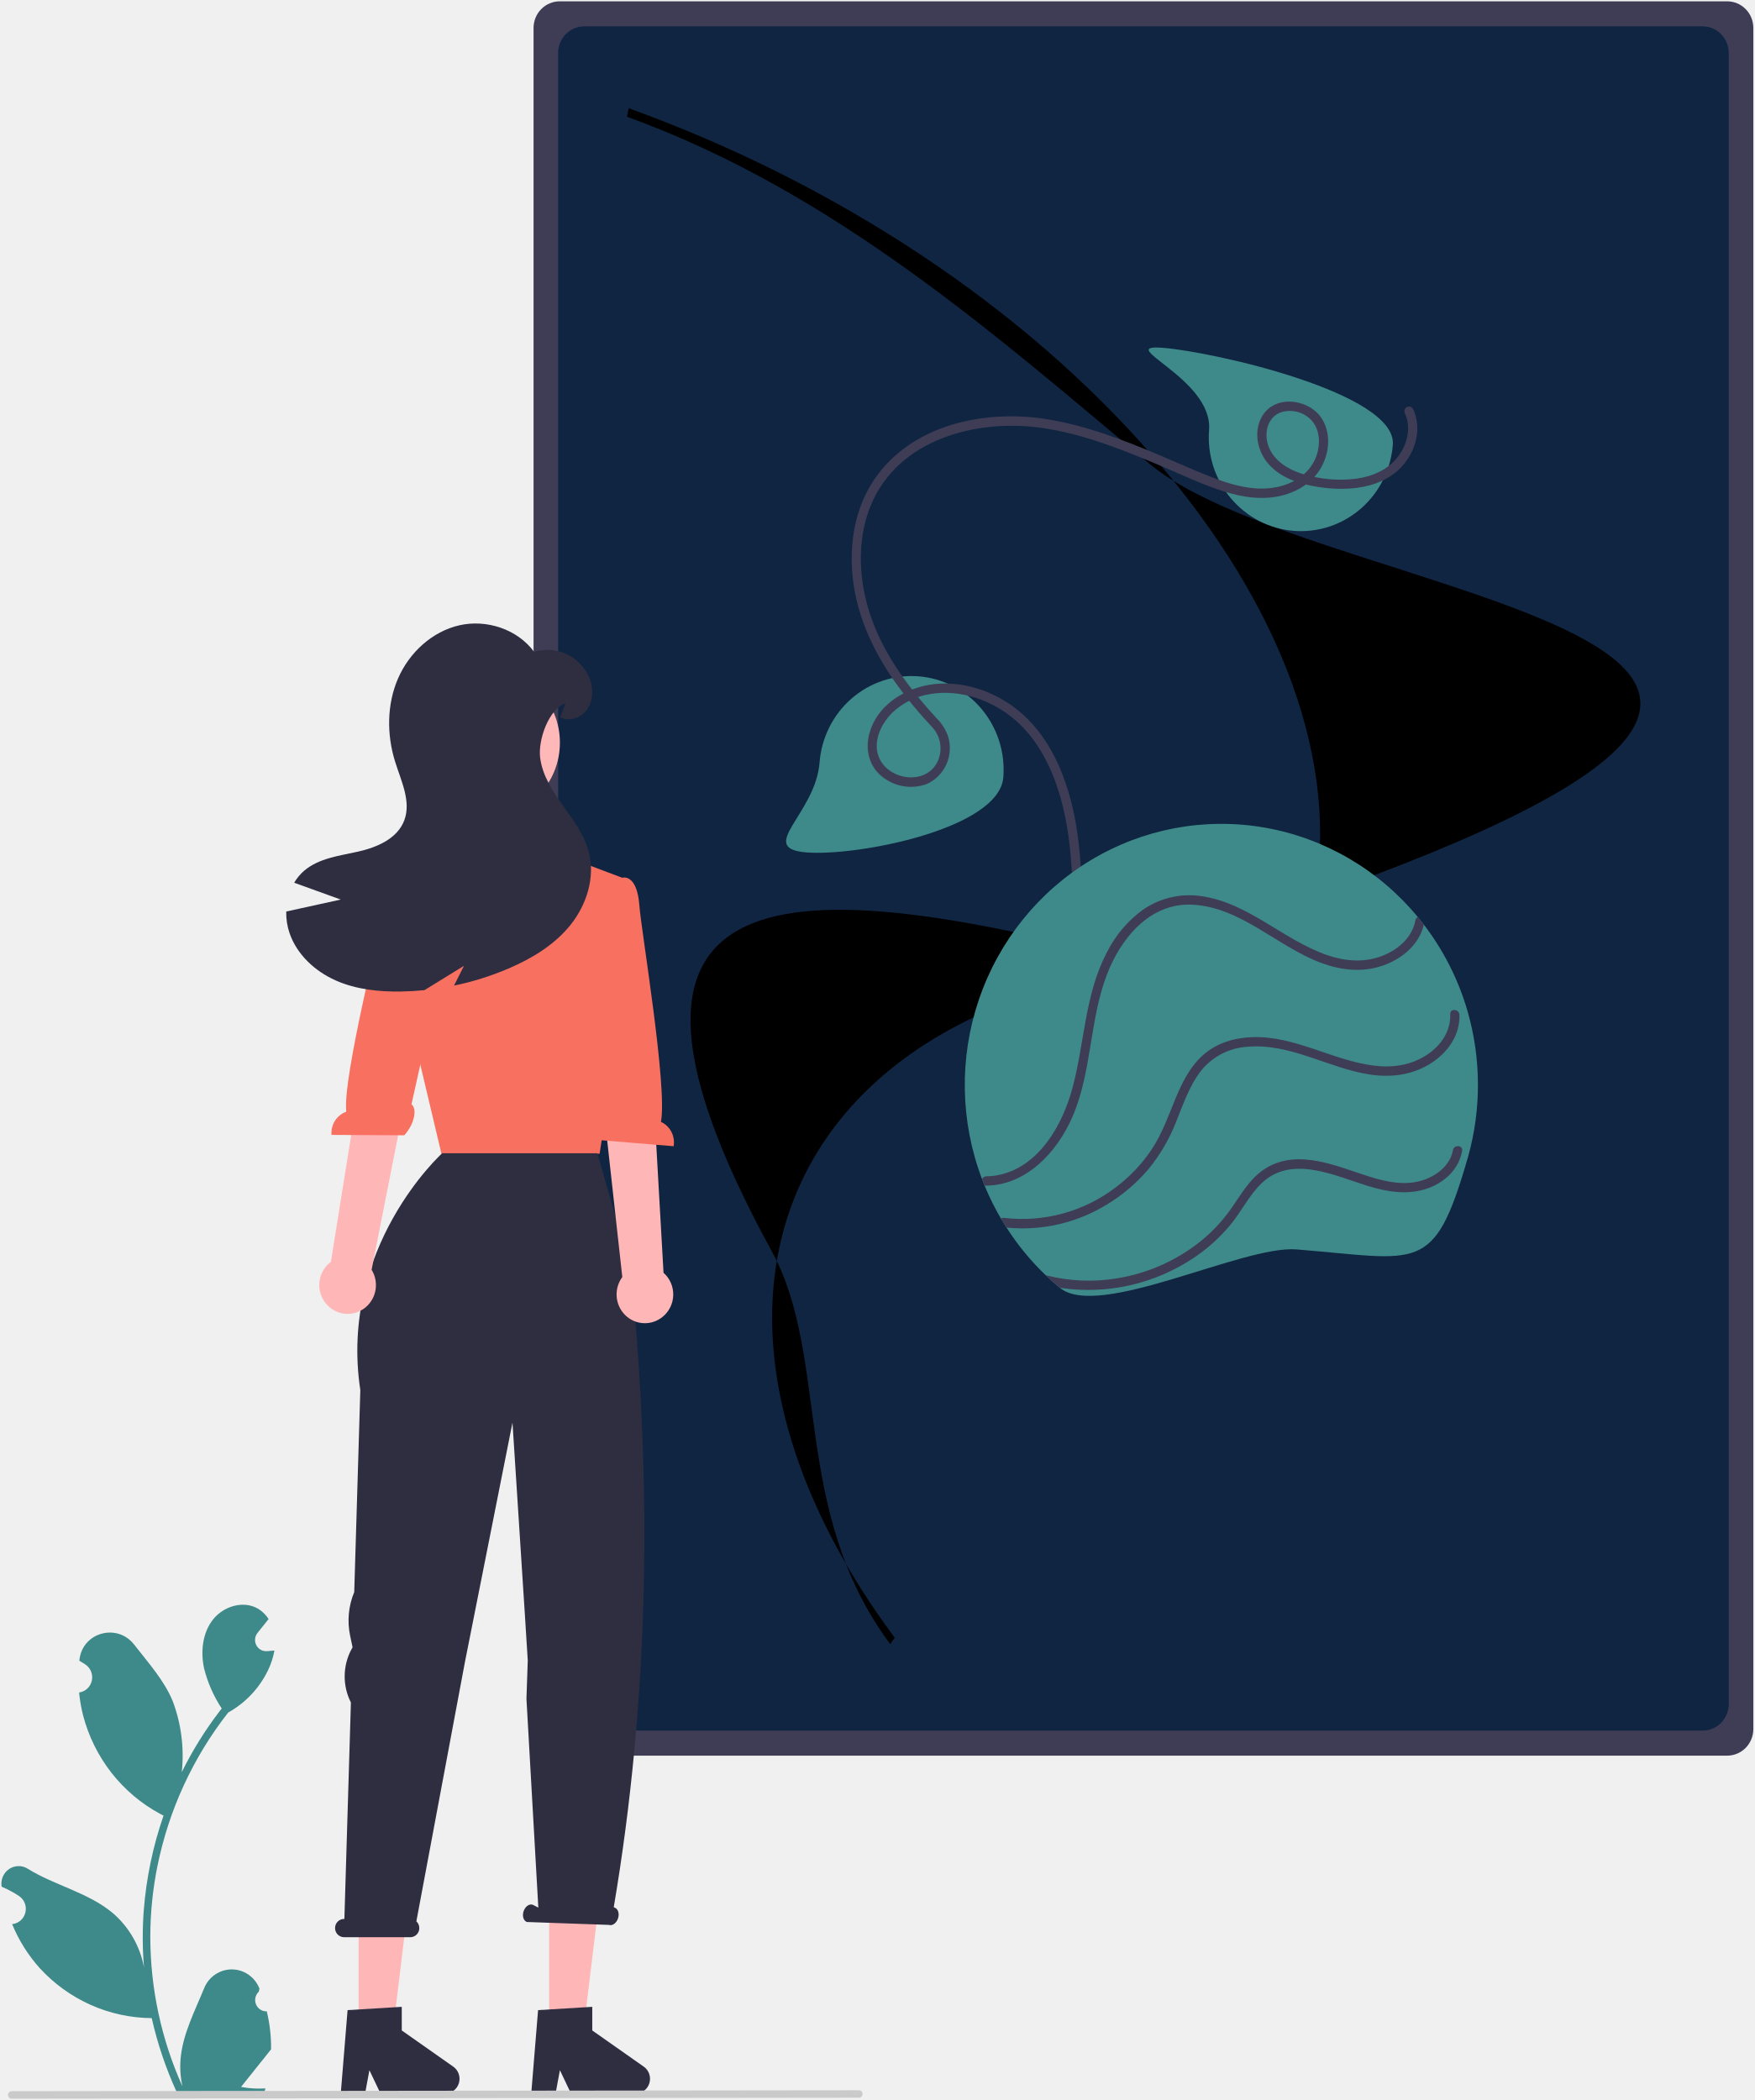
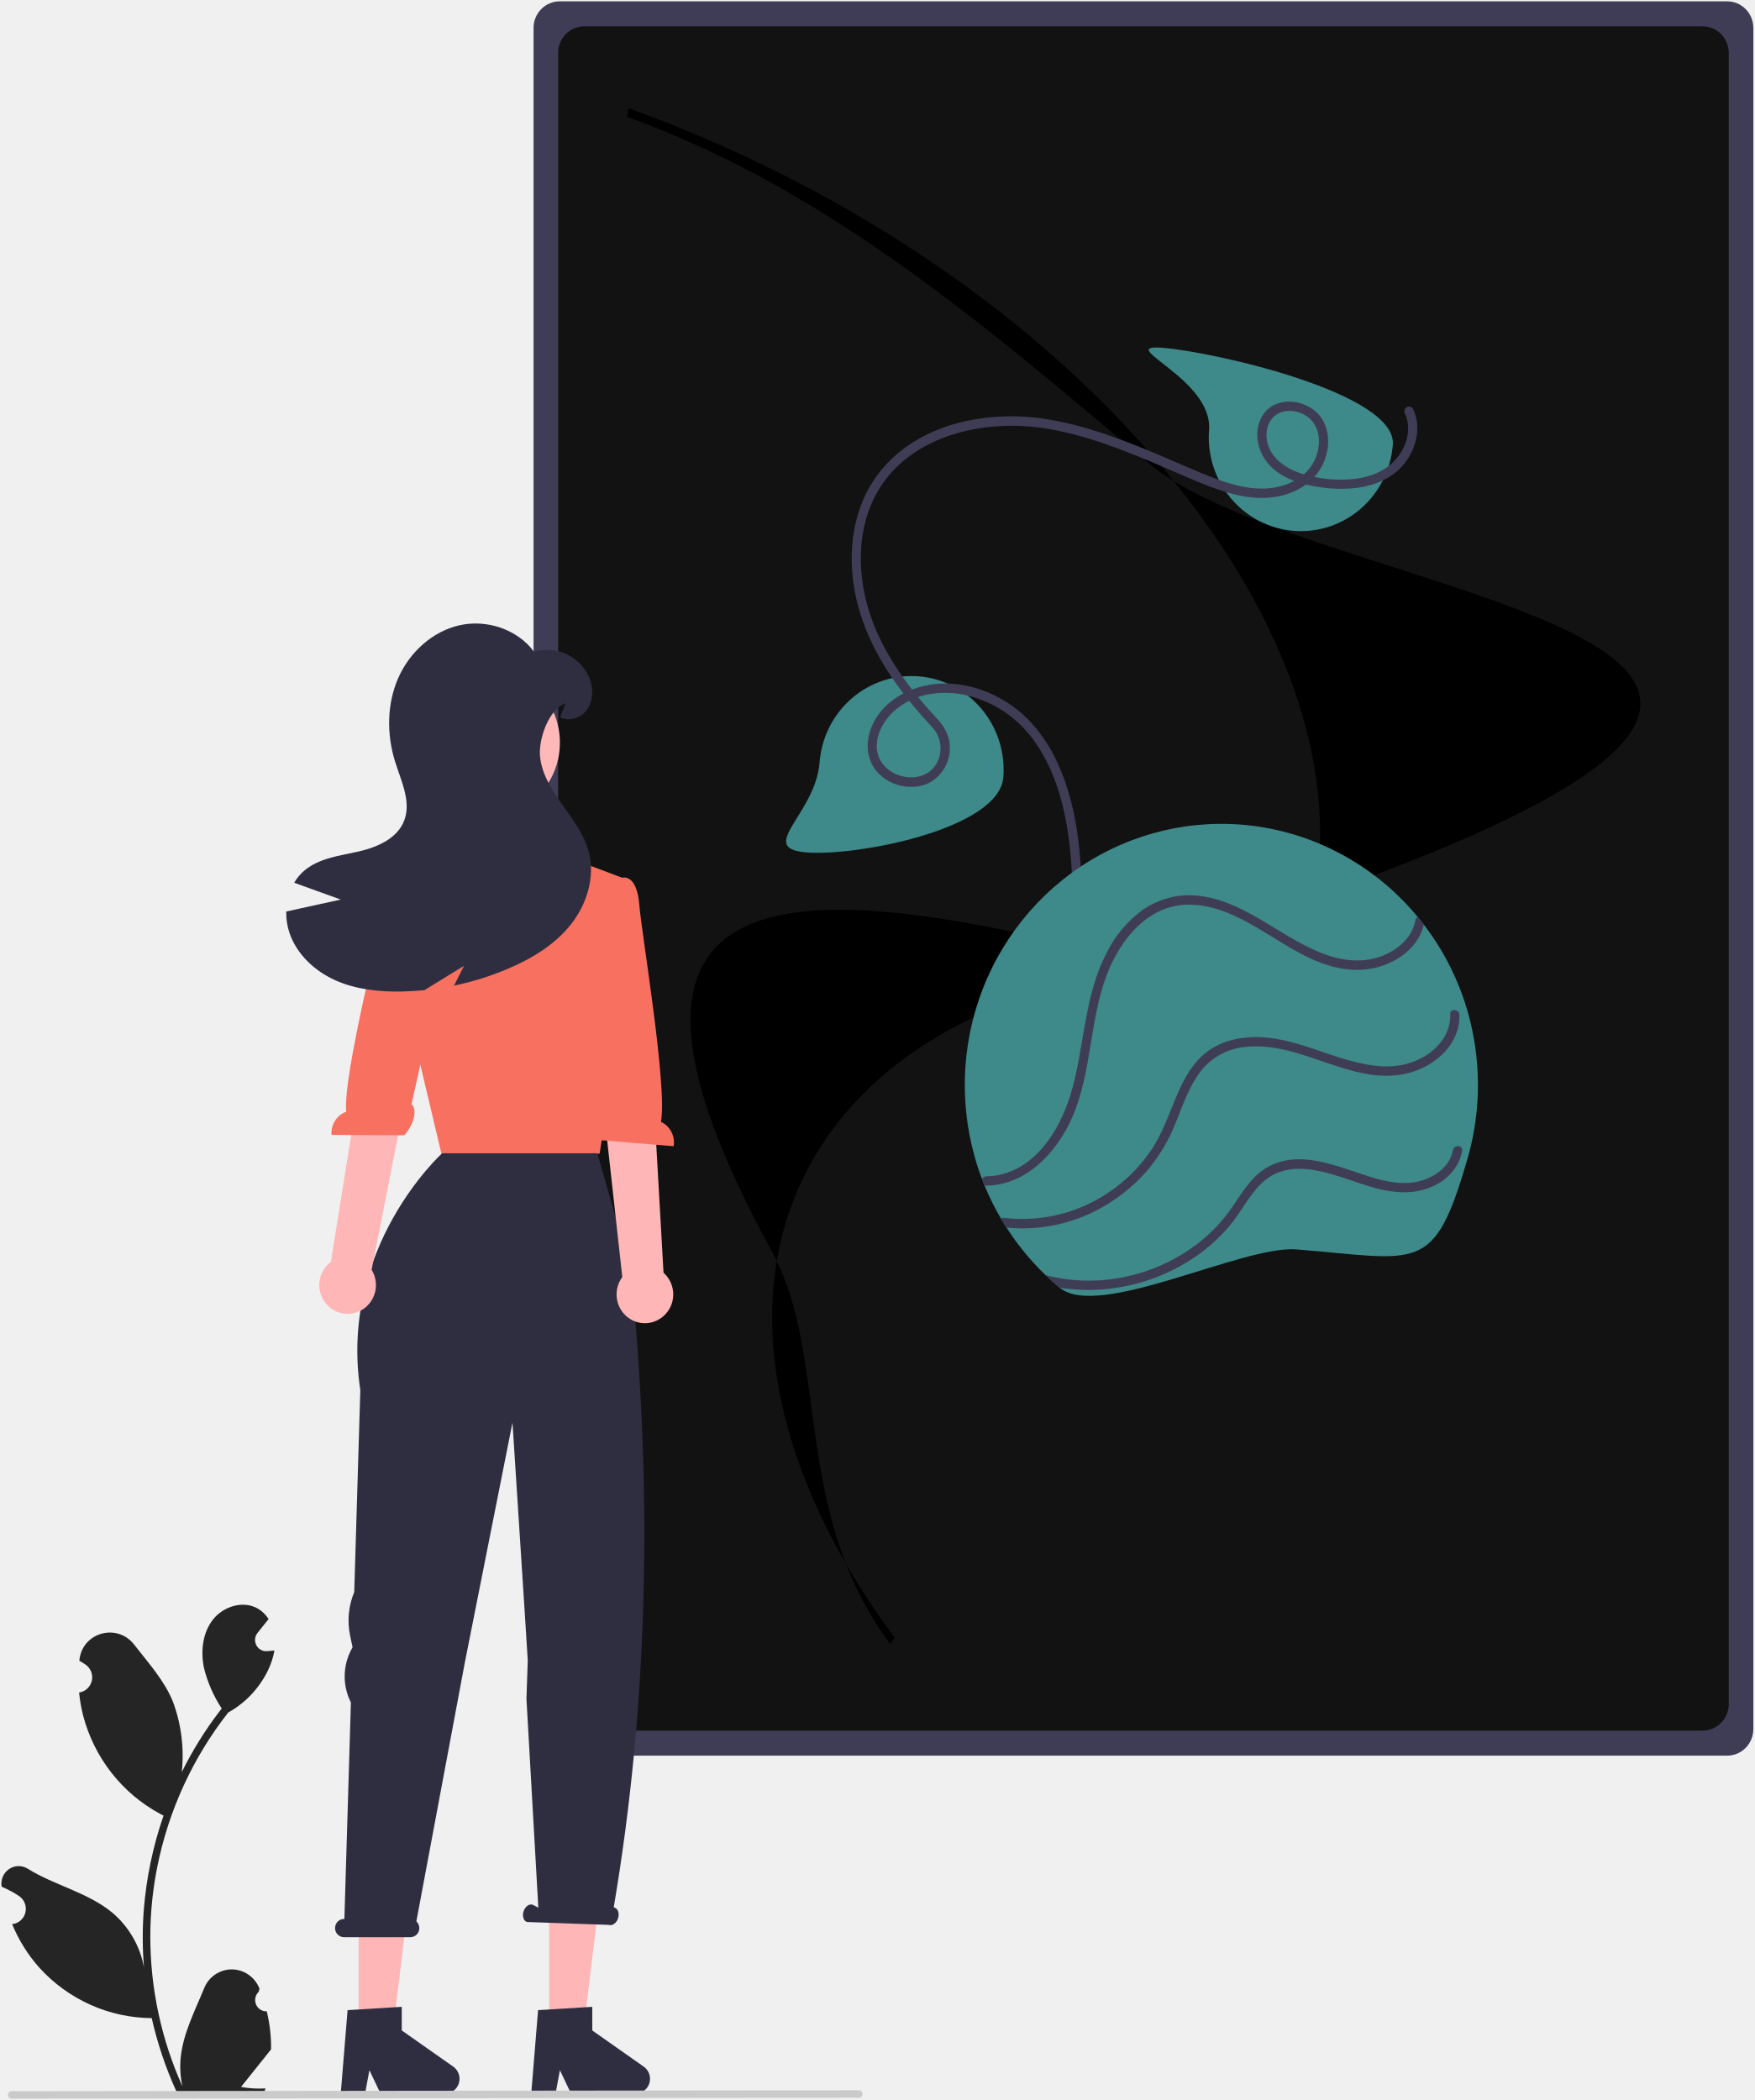
<svg xmlns="http://www.w3.org/2000/svg" width="660" height="790" viewBox="0 0 660 790" fill="none">
  <g clip-path="url(#clip0_115_697)">
    <path d="M649.677 660.455H210.514C207.91 660.452 205.413 659.397 203.571 657.523C201.73 655.648 200.694 653.107 200.691 650.455V10.499C200.694 7.848 201.73 5.307 203.571 3.432C205.413 1.557 207.91 0.503 210.514 0.5H649.677C652.281 0.503 654.778 1.557 656.62 3.432C658.461 5.307 659.497 7.848 659.5 10.499V650.455C659.497 653.107 658.461 655.648 656.62 657.523C654.778 659.397 652.281 660.452 649.677 660.455Z" fill="#3F3D56" />
-     <path d="M640.431 651.044H219.76C217.155 651.041 214.659 649.986 212.817 648.112C210.975 646.237 209.94 643.695 209.937 641.044V19.91C209.939 17.259 210.975 14.718 212.817 12.843C214.659 10.969 217.155 9.914 219.76 9.911H640.431C643.036 9.914 645.533 10.969 647.374 12.843C649.216 14.718 650.252 17.259 650.255 19.91V641.044C650.252 643.695 649.216 646.237 647.374 648.112C645.533 649.986 643.036 651.041 640.431 651.044Z" fill="#102542" />
+     <path d="M640.431 651.044H219.76C217.155 651.041 214.659 649.986 212.817 648.112C210.975 646.237 209.94 643.695 209.937 641.044V19.91C209.939 17.259 210.975 14.718 212.817 12.843C214.659 10.969 217.155 9.914 219.76 9.911H640.431C643.036 9.914 645.533 10.969 647.374 12.843C649.216 14.718 650.252 17.259 650.255 19.91V641.044C650.252 643.695 649.216 646.237 647.374 648.112C645.533 649.986 643.036 651.041 640.431 651.044Z" fill="#121212" />
    <path d="M334.829 618.475C297.407 568.191 312.248 510.8 290.324 470.763C206.297 317.316 309.764 331.453 426.744 361.294L427.022 364.604C352.569 376.3 303.605 415.304 292.683 471.616C284.195 515.379 299.771 566.692 336.541 616.101L334.829 618.475Z" fill="black" />
    <path d="M417.03 431.335L416.249 428.179C458.019 408.902 454.431 351.485 491.802 338.373C776.488 238.493 495.472 227.23 432.263 174.398C375.738 127.152 314.135 72.224 235.845 43.934L236.47 40.713C315.102 69.127 385.196 115.701 433.838 171.854C482.726 228.289 504.15 287.73 494.162 339.225C486.286 379.833 459.614 411.684 417.03 431.335Z" fill="black" />
    <path d="M303.325 320.67C284.236 319.135 306.76 306.276 308.268 286.846C308.625 282.224 309.873 277.719 311.94 273.589C314.008 269.458 316.854 265.782 320.318 262.772C323.781 259.761 327.793 257.475 332.125 256.043C336.456 254.611 341.023 254.062 345.563 254.427C350.103 254.793 354.528 256.065 358.585 258.171C362.642 260.277 366.252 263.177 369.208 266.703C372.164 270.23 374.408 274.315 375.813 278.725C377.218 283.135 377.755 287.783 377.394 292.404C375.886 311.835 322.413 322.205 303.325 320.67Z" fill="#3E8989" />
    <path d="M486.606 199.702C482.067 199.337 477.643 198.065 473.587 195.96C469.531 193.855 465.922 190.957 462.966 187.432C460.01 183.907 457.765 179.824 456.36 175.415C454.954 171.007 454.415 166.36 454.773 161.74C456.281 142.31 418.374 129.312 437.463 130.847C456.552 132.382 525.407 147.868 523.9 167.299C523.541 171.919 522.292 176.422 520.224 180.551C518.156 184.68 515.309 188.353 511.846 191.362C508.383 194.371 504.371 196.656 500.041 198.087C495.71 199.518 491.145 200.067 486.606 199.702Z" fill="#3E8989" />
    <path d="M528.386 155.41C530.902 160.722 529.419 166.859 526.097 171.445C522.318 176.662 516.307 179.233 510.141 180.083C503.523 180.901 496.811 180.338 490.413 178.43C484.242 176.617 477.837 172.731 476.564 165.788C475.715 161.161 477.655 156.223 482.375 154.94C484.269 154.453 486.253 154.47 488.138 154.99C490.023 155.511 491.745 156.517 493.136 157.912C497.056 162.064 496.758 168.73 494.267 173.553C491.337 179.226 485.474 182.357 479.447 183.39C472.28 184.618 465.079 182.902 458.338 180.461C451.011 177.808 443.903 174.504 436.723 171.469C422.722 165.551 408.42 159.991 393.364 157.634C370.364 154.034 343.068 159.64 328.988 180.166C321.388 191.246 319.235 205.142 320.871 218.361C322.596 232.302 328.605 245.113 336.563 256.458C340.776 262.359 345.377 267.963 350.333 273.232C351.947 274.829 353.057 276.878 353.524 279.119C353.99 281.36 353.792 283.692 352.953 285.818C348.591 296.727 331.152 293.25 329.852 282.005C329.262 276.895 332.062 271.633 335.562 268.167C339.533 264.386 344.537 261.919 349.913 261.09C361.229 259.167 373.191 263.438 381.841 270.856C391.614 279.237 397.115 291.973 400.013 304.371C403.312 318.487 403.48 333.005 403.794 347.435C404.114 362.2 404.666 377.141 408.828 391.393C412.212 402.864 417.436 413.686 424.29 423.422C437.978 443.036 457.436 457.714 479.855 465.336C485.278 467.128 490.838 468.454 496.479 469.3C498.687 469.633 498.951 466.114 496.752 465.782C472.165 462.072 449.556 448.521 433.37 429.475C425.259 419.972 418.848 409.095 414.43 397.337C409.152 383.176 407.813 368.134 407.382 353.104C406.942 337.754 407.182 322.265 404.163 307.143C401.494 293.776 396.258 280.239 386.563 270.499C378.013 261.911 365.783 256.598 353.695 257.168C342.448 257.698 330.422 264.004 327.08 275.685C325.512 281.166 326.509 287.05 330.62 291.121C332.964 293.384 335.877 294.942 339.038 295.622C342.198 296.302 345.482 296.077 348.525 294.973C351.831 293.517 354.487 290.862 355.975 287.523C357.464 284.184 357.679 280.401 356.578 276.91C355.653 274.346 354.167 272.031 352.231 270.14C342.084 259.111 332.773 246.768 327.721 232.406C323.008 219.01 322.042 203.6 327.477 190.271C337.766 165.037 367.627 157.454 391.951 160.981C407.87 163.289 422.943 169.424 437.688 175.699C445.218 178.904 452.699 182.465 460.508 184.918C467.5 187.114 475.003 188.217 482.207 186.416C488.494 184.844 494.272 181.122 497.318 175.17C500.084 169.763 500.562 162.902 497.272 157.605C492.515 149.946 479.381 148.223 474.595 156.825C471.419 162.533 472.979 169.842 477.15 174.576C481.826 179.883 488.829 182.05 495.53 183.145C508.193 185.212 523.786 183.587 530.561 170.856C533.352 165.611 534.105 159.357 531.509 153.874C531.299 153.469 530.943 153.162 530.516 153.019C530.089 152.876 529.624 152.907 529.219 153.106C528.814 153.306 528.5 153.657 528.345 154.087C528.19 154.517 528.205 154.991 528.386 155.41Z" fill="#3F3D56" />
    <path d="M487.654 470.019C467.412 468.391 413.288 496.585 398.636 484.455C396.806 482.951 395.035 481.373 393.323 479.721C387.721 474.373 382.774 468.357 378.588 461.803C377.863 460.694 377.173 459.577 376.507 458.449C374.159 454.445 372.092 450.276 370.322 445.975C370.012 445.194 369.702 444.402 369.393 443.611C361.148 421.921 360.73 397.956 368.214 375.982C375.698 354.008 390.598 335.45 410.264 323.609C429.929 311.769 453.083 307.414 475.606 311.321C498.13 315.227 518.561 327.141 533.264 344.942C534.05 345.879 534.81 346.837 535.557 347.817C543.021 357.547 548.608 368.627 552.024 380.472C552.023 380.483 552.034 380.484 552.033 380.496C557.128 398.258 557.211 417.12 552.272 434.928L552.27 434.951C552.159 435.343 552.047 435.736 551.924 436.127C539.281 479.681 533.911 473.738 487.654 470.019Z" fill="#3E8989" />
    <path d="M370.759 446.021C370.612 446.024 370.465 446.008 370.322 445.975C370.012 445.194 369.702 444.402 369.393 443.61C369.523 443.279 369.75 442.995 370.043 442.797C370.336 442.599 370.681 442.497 371.032 442.503C372.784 442.497 374.53 442.293 376.238 441.895C391.063 438.485 399.705 423.037 403.407 409.245C407.951 392.37 408.013 374.237 416.226 358.495C419.416 352.026 424.107 346.445 429.892 342.235C436.244 337.853 443.963 336.015 451.565 337.074C469.452 339.48 482.507 353.499 499.113 359.271C505.953 361.65 513.234 362.236 520.076 359.529C525.888 357.235 531.19 352.705 532.39 346.194C532.43 345.93 532.53 345.68 532.682 345.462C532.833 345.245 533.033 345.067 533.264 344.942C534.05 345.879 534.81 346.837 535.557 347.817C535.29 348.993 534.902 350.136 534.399 351.229C531.481 357.461 525.662 361.489 519.327 363.505C511.993 365.83 504.364 364.945 497.228 362.341C480.588 356.271 466.902 341.27 448.53 340.335C432.606 339.527 421.602 352.85 416.304 366.749C409.752 383.947 410.725 403.225 403.37 420.169C397.583 433.499 385.985 445.96 370.759 446.021Z" fill="#3F3D56" />
    <path d="M378.588 461.803C377.863 460.694 377.173 459.577 376.507 458.449C376.668 458.318 376.855 458.224 377.055 458.173C377.255 458.122 377.463 458.115 377.666 458.153C392.524 459.938 407.49 455.878 419.505 446.802C424.776 442.878 429.358 438.076 433.058 432.598C436.899 426.865 439.22 420.42 441.823 414.057C444.384 407.796 447.391 401.465 452.485 396.93C457.678 392.309 464.378 390.369 471.165 390.16C487.247 389.671 501.271 398.977 516.923 400.896C523.905 401.752 530.836 400.729 536.813 396.76C541.972 393.328 545.728 387.954 545.486 381.503C545.397 379.372 548.446 379.511 548.892 381.388C548.922 381.517 548.939 381.649 548.943 381.781C549.218 389.285 544.686 395.706 538.72 399.675C531.788 404.298 523.689 405.44 515.583 404.269C499.901 401.994 485.406 392.332 469.179 393.788C465.774 393.988 462.448 394.914 459.417 396.506C456.385 398.098 453.716 400.32 451.583 403.029C447.312 408.61 445.056 415.426 442.421 421.893C439.921 428.356 436.425 434.373 432.065 439.717C427.652 444.934 422.449 449.4 416.651 452.945C405.247 460.031 391.885 463.14 378.588 461.803Z" fill="#3F3D56" />
    <path d="M398.636 484.455C396.805 482.951 395.034 481.373 393.323 479.721C402.152 482.009 411.353 482.399 420.339 480.867C431.644 479.021 442.31 474.302 451.348 467.146C455.849 463.559 459.819 459.332 463.138 454.594C466.921 449.175 470.226 443.187 475.93 439.598C488.312 431.814 503.132 438.93 515.495 442.756C521.947 444.762 528.878 446.121 535.45 443.9C540.546 442.174 545.492 438.347 546.498 432.693C546.891 430.471 550.36 430.738 549.955 432.971C549.876 433.389 549.785 433.807 549.684 434.224C548.094 440.362 543.16 444.792 537.335 446.943C529.734 449.73 521.86 448.424 514.309 446.083C501.891 442.228 485.661 434.303 474.426 445.236C469.686 449.846 466.778 456.091 462.504 461.128C458.691 465.643 454.292 469.609 449.428 472.916C434.49 483.044 416.387 487.157 398.636 484.455Z" fill="#3F3D56" />
    <path d="M165.165 393.843L167.331 414.291L166.056 441.103L224.401 434.047L229.884 393.843L222.899 393.913L165.165 393.843Z" fill="#FFB6B6" />
    <path d="M234.784 330.477L216.745 323.686L209.037 312.292L181.309 309.469L164.206 320.623L149.867 328.055L150.113 366.861L166.598 436.352L225.538 434L233.296 384.446C233.296 384.446 251.32 359.805 231.91 345.693L234.784 330.477Z" fill="#F87060" />
    <path d="M134.902 765.081H147.659L153.729 714.997H134.902V765.081Z" fill="#FFB6B6" />
    <path d="M130.739 756.187L151.119 754.949V763.837L170.494 777.458C171.451 778.13 172.172 779.097 172.551 780.216C172.93 781.335 172.948 782.548 172.602 783.678C172.256 784.809 171.564 785.797 170.627 786.498C169.69 787.2 168.558 787.578 167.395 787.578H143.132L138.95 778.786L137.317 787.578H128.169L130.739 756.187Z" fill="#2F2E41" />
    <path d="M206.555 765.081H219.312L225.381 714.997H206.555V765.081Z" fill="#FFB6B6" />
    <path d="M202.392 756.187L222.771 754.949V763.837L242.147 777.458C243.104 778.13 243.824 779.097 244.204 780.216C244.583 781.335 244.601 782.548 244.255 783.678C243.909 784.809 243.217 785.797 242.28 786.498C241.343 787.2 240.211 787.578 239.048 787.578H214.785L210.603 778.786L208.97 787.578H199.822L202.392 756.187Z" fill="#2F2E41" />
    <path d="M129.399 721.891H129.537L131.99 640.457C130.403 637.34 129.597 633.872 129.645 630.361C129.693 626.85 130.593 623.406 132.265 620.335L132.616 619.688L131.705 615.391C130.536 609.87 131.073 604.116 133.242 598.918L135.531 522.956C127.354 469.017 166.32 433.84 166.32 433.84H224.692L237.224 477.667C245.509 559.827 244.006 639.889 230.859 717.456L231.217 717.64C232.508 718.094 233.061 719.913 232.454 721.705C231.847 723.496 230.308 724.581 229.018 724.128L198.19 723.036C196.9 722.583 196.346 720.763 196.954 718.971C197.561 717.18 199.1 716.095 200.39 716.549L202.486 717.628L198.016 639.048L198.512 624.694L197.49 608.411L192.765 535.168L174.88 625.236L156.61 722.797C157.114 723.262 157.468 723.871 157.624 724.544C157.781 725.217 157.734 725.923 157.488 726.568C157.243 727.214 156.811 727.768 156.249 728.158C155.688 728.548 155.024 728.756 154.344 728.754H129.399C128.504 728.754 127.647 728.392 127.015 727.749C126.383 727.105 126.027 726.232 126.027 725.322C126.027 724.412 126.383 723.539 127.015 722.896C127.647 722.252 128.504 721.891 129.399 721.891Z" fill="#2F2E41" />
    <path d="M123.33 491.182C122.216 490.089 121.351 488.76 120.796 487.29C120.241 485.82 120.01 484.244 120.118 482.673C120.226 481.102 120.671 479.574 121.422 478.197C122.173 476.82 123.212 475.628 124.464 474.703L140.017 377.533L158.257 384.065L139.774 477.671C141.16 479.916 141.688 482.601 141.26 485.216C140.831 487.832 139.474 490.196 137.447 491.861C135.42 493.527 132.864 494.377 130.262 494.252C127.66 494.127 125.193 493.034 123.33 491.182Z" fill="#FFB6B6" />
    <path d="M152.32 327.968C152.32 327.968 147.088 325.961 145.19 337.863C143.669 347.391 128.829 404.903 130.233 418.229C128.491 418.85 127.002 420.043 126 421.621C124.998 423.198 124.54 425.07 124.698 426.941L152.063 427.084C156.253 422.432 156.796 416.82 154.773 415.44L158.559 398.437L176.388 343.579L156.127 329.351L152.32 327.968Z" fill="#F87060" />
    <path d="M249.314 495.318C250.517 494.327 251.49 493.079 252.168 491.663C252.845 490.247 253.209 488.697 253.234 487.123C253.259 485.548 252.944 483.987 252.312 482.549C251.68 481.112 250.747 479.832 249.577 478.802L244.029 381.062L223.572 385.54L234.073 480.417C232.503 482.533 231.749 485.161 231.955 487.805C232.161 490.448 233.313 492.922 235.192 494.759C237.07 496.596 239.546 497.667 242.149 497.77C244.752 497.873 247.301 497.001 249.314 495.318Z" fill="#FFB6B6" />
    <path d="M234.23 330.171C234.23 330.171 239.612 328.63 240.497 340.654C241.206 350.28 251.13 408.878 248.604 422.032C250.287 422.803 251.67 424.122 252.535 425.781C253.4 427.441 253.698 429.346 253.382 431.196L226.107 428.942C222.326 423.94 222.259 418.301 224.391 417.104L222.057 399.832L208.931 343.616L230.32 331.215L234.23 330.171Z" fill="#F87060" />
    <path d="M183.007 307.464C198.246 307.464 210.6 294.889 210.6 279.377C210.6 263.865 198.246 251.29 183.007 251.29C167.768 251.29 155.414 263.865 155.414 279.377C155.414 294.889 167.768 307.464 183.007 307.464Z" fill="#FFB8B8" />
    <path d="M128.169 338.406C122.329 336.299 116.49 334.189 110.651 332.075C111.658 330.356 112.939 328.82 114.443 327.532C120.003 322.806 127.676 321.952 134.735 320.358C141.804 318.764 149.478 315.496 152.062 308.619C154.747 301.468 150.854 293.748 148.594 286.461C145.429 276.293 145.496 264.941 149.735 255.194C153.975 245.447 162.588 237.545 172.812 235.222C183.036 232.911 194.591 236.68 200.878 245.197C204.928 243.96 209.283 244.275 213.121 246.084C216.958 247.892 220.012 251.068 221.706 255.012C223.172 258.746 223.216 263.244 221.035 266.603C218.854 269.962 214.189 271.681 210.677 269.814L212.713 264.554C206.415 266.728 202.321 278.32 203.171 285.038C204.01 291.744 207.858 297.62 211.762 303.096C215.666 308.573 219.827 314.107 221.505 320.654C223.921 330.071 220.655 340.364 214.614 347.913C208.574 355.462 200.061 360.586 191.247 364.355C184.648 367.179 177.791 369.33 170.776 370.777C172.029 368.295 173.271 365.813 174.524 363.33L159.657 372.485C156.783 372.77 153.885 372.94 150.988 372.997C142.554 373.145 133.952 372.246 126.233 368.819C118.504 365.38 111.714 359.152 108.917 351.056C108.021 348.437 107.597 345.675 107.665 342.903C114.499 341.4 121.334 339.901 128.169 338.406Z" fill="#2F2E41" />
-     <path d="M100.341 756.64C99.486 756.68 98.639 756.451 97.915 755.985C97.192 755.519 96.627 754.838 96.297 754.033C95.966 753.229 95.887 752.341 96.069 751.49C96.251 750.638 96.686 749.864 97.314 749.272C97.42 748.846 97.495 748.541 97.601 748.115C97.563 748.022 97.525 747.929 97.487 747.837C96.625 745.765 95.181 743.999 93.337 742.76C91.492 741.521 89.329 740.864 87.119 740.872C84.909 740.881 82.75 741.554 80.915 742.807C79.079 744.06 77.648 745.837 76.802 747.915C73.419 756.209 69.111 764.517 68.051 773.287C67.584 777.163 67.781 781.093 68.633 784.901C60.687 767.257 56.561 748.08 56.534 728.671C56.533 723.8 56.798 718.933 57.331 714.093C57.77 710.125 58.38 706.185 59.161 702.273C63.42 681.049 72.564 661.156 85.842 644.228C92.269 640.659 97.466 635.17 100.734 628.501C101.918 626.104 102.755 623.545 103.218 620.904C102.493 621.001 101.756 621.061 101.031 621.11C100.805 621.122 100.568 621.134 100.342 621.146L100.257 621.15C99.46 621.186 98.67 620.987 97.981 620.577C97.293 620.167 96.736 619.563 96.377 618.838C96.018 618.113 95.872 617.298 95.958 616.491C96.043 615.684 96.356 614.919 96.859 614.289C97.172 613.897 97.485 613.505 97.799 613.113C98.274 612.508 98.761 611.915 99.237 611.31C99.291 611.253 99.343 611.192 99.391 611.129C99.938 610.439 100.484 609.762 101.031 609.072C100.033 607.496 98.691 606.175 97.109 605.213C91.63 601.947 84.072 604.209 80.114 609.254C76.144 614.298 75.396 621.376 76.774 627.679C78.13 633.042 80.373 638.131 83.406 642.728C83.109 643.115 82.8 643.49 82.503 643.877C77.071 650.987 72.337 658.621 68.369 666.67C69.334 657.652 68.182 648.531 65.008 640.055C61.791 632.155 55.762 625.503 50.452 618.674C44.075 610.471 30.996 614.051 29.873 624.449C29.862 624.55 29.851 624.65 29.841 624.751C30.63 625.204 31.401 625.684 32.157 626.193C33.106 626.838 33.841 627.76 34.266 628.838C34.692 629.916 34.787 631.1 34.54 632.234C34.293 633.368 33.716 634.4 32.883 635.194C32.05 635.989 31.001 636.508 29.873 636.685L29.758 636.703C30.039 639.597 30.535 642.464 31.243 645.281C33.295 653.144 36.92 660.491 41.892 666.861C46.864 673.231 53.075 678.487 60.135 682.3C60.599 682.542 61.051 682.784 61.514 683.014C57.527 694.515 55.026 706.496 54.074 718.654C53.535 725.826 53.567 733.032 54.169 740.2L54.133 739.946C52.612 731.975 48.435 724.784 42.308 719.585C33.208 711.976 20.351 709.174 10.533 703.057C9.49 702.375 8.276 702.011 7.036 702.008C5.797 702.005 4.582 702.363 3.535 703.04C2.488 703.716 1.654 704.684 1.129 705.827C0.605 706.971 0.413 708.244 0.576 709.495C0.589 709.584 0.602 709.673 0.616 709.762C2.08 710.369 3.504 711.067 4.883 711.855C5.671 712.308 6.443 712.788 7.199 713.297C8.148 713.942 8.883 714.864 9.308 715.942C9.733 717.02 9.829 718.204 9.582 719.338C9.335 720.472 8.758 721.504 7.925 722.298C7.092 723.092 6.043 723.612 4.915 723.789L4.799 723.807C4.716 723.819 4.645 723.831 4.562 723.844C7.062 729.921 10.572 735.515 14.937 740.381C20.33 746.271 26.847 750.977 34.09 754.212C41.333 757.447 49.148 759.142 57.057 759.193H57.069C59.216 768.69 62.327 777.934 66.351 786.776H99.51C99.629 786.401 99.736 786.014 99.843 785.639C96.774 785.835 93.692 785.648 90.668 785.082C93.128 782.009 95.588 778.912 98.048 775.839C98.103 775.782 98.155 775.721 98.203 775.658C99.451 774.085 100.71 772.525 101.958 770.952L101.959 770.95C102.025 766.129 101.482 761.32 100.342 756.64L100.341 756.64Z" fill="#3e8989" />
+     <path d="M100.341 756.64C99.486 756.68 98.639 756.451 97.915 755.985C97.192 755.519 96.627 754.838 96.297 754.033C95.966 753.229 95.887 752.341 96.069 751.49C96.251 750.638 96.686 749.864 97.314 749.272C97.42 748.846 97.495 748.541 97.601 748.115C97.563 748.022 97.525 747.929 97.487 747.837C96.625 745.765 95.181 743.999 93.337 742.76C91.492 741.521 89.329 740.864 87.119 740.872C84.909 740.881 82.75 741.554 80.915 742.807C79.079 744.06 77.648 745.837 76.802 747.915C73.419 756.209 69.111 764.517 68.051 773.287C67.584 777.163 67.781 781.093 68.633 784.901C60.687 767.257 56.561 748.08 56.534 728.671C56.533 723.8 56.798 718.933 57.331 714.093C57.77 710.125 58.38 706.185 59.161 702.273C63.42 681.049 72.564 661.156 85.842 644.228C92.269 640.659 97.466 635.17 100.734 628.501C101.918 626.104 102.755 623.545 103.218 620.904C102.493 621.001 101.756 621.061 101.031 621.11C100.805 621.122 100.568 621.134 100.342 621.146L100.257 621.15C99.46 621.186 98.67 620.987 97.981 620.577C97.293 620.167 96.736 619.563 96.377 618.838C96.018 618.113 95.872 617.298 95.958 616.491C96.043 615.684 96.356 614.919 96.859 614.289C97.172 613.897 97.485 613.505 97.799 613.113C98.274 612.508 98.761 611.915 99.237 611.31C99.291 611.253 99.343 611.192 99.391 611.129C99.938 610.439 100.484 609.762 101.031 609.072C100.033 607.496 98.691 606.175 97.109 605.213C91.63 601.947 84.072 604.209 80.114 609.254C76.144 614.298 75.396 621.376 76.774 627.679C78.13 633.042 80.373 638.131 83.406 642.728C83.109 643.115 82.8 643.49 82.503 643.877C77.071 650.987 72.337 658.621 68.369 666.67C69.334 657.652 68.182 648.531 65.008 640.055C61.791 632.155 55.762 625.503 50.452 618.674C44.075 610.471 30.996 614.051 29.873 624.449C29.862 624.55 29.851 624.65 29.841 624.751C30.63 625.204 31.401 625.684 32.157 626.193C33.106 626.838 33.841 627.76 34.266 628.838C34.692 629.916 34.787 631.1 34.54 632.234C34.293 633.368 33.716 634.4 32.883 635.194C32.05 635.989 31.001 636.508 29.873 636.685L29.758 636.703C30.039 639.597 30.535 642.464 31.243 645.281C33.295 653.144 36.92 660.491 41.892 666.861C46.864 673.231 53.075 678.487 60.135 682.3C60.599 682.542 61.051 682.784 61.514 683.014C57.527 694.515 55.026 706.496 54.074 718.654C53.535 725.826 53.567 733.032 54.169 740.2L54.133 739.946C52.612 731.975 48.435 724.784 42.308 719.585C33.208 711.976 20.351 709.174 10.533 703.057C9.49 702.375 8.276 702.011 7.036 702.008C5.797 702.005 4.582 702.363 3.535 703.04C2.488 703.716 1.654 704.684 1.129 705.827C0.605 706.971 0.413 708.244 0.576 709.495C0.589 709.584 0.602 709.673 0.616 709.762C2.08 710.369 3.504 711.067 4.883 711.855C5.671 712.308 6.443 712.788 7.199 713.297C8.148 713.942 8.883 714.864 9.308 715.942C9.733 717.02 9.829 718.204 9.582 719.338C9.335 720.472 8.758 721.504 7.925 722.298C7.092 723.092 6.043 723.612 4.915 723.789L4.799 723.807C4.716 723.819 4.645 723.831 4.562 723.844C7.062 729.921 10.572 735.515 14.937 740.381C20.33 746.271 26.847 750.977 34.09 754.212C41.333 757.447 49.148 759.142 57.057 759.193H57.069C59.216 768.69 62.327 777.934 66.351 786.776H99.51C99.629 786.401 99.736 786.014 99.843 785.639C96.774 785.835 93.692 785.648 90.668 785.082C93.128 782.009 95.588 778.912 98.048 775.839C98.103 775.782 98.155 775.721 98.203 775.658C99.451 774.085 100.71 772.525 101.958 770.952L101.959 770.95C102.025 766.129 101.482 761.32 100.342 756.64L100.341 756.64Z" fill="#252525" />
    <path d="M323.058 789.138L4.377 789.5C4.012 789.5 3.662 789.352 3.404 789.09C3.145 788.827 3 788.471 3 788.099C3 787.728 3.145 787.372 3.404 787.109C3.662 786.846 4.012 786.699 4.377 786.699L323.058 786.337C323.423 786.337 323.773 786.485 324.031 786.747C324.289 787.01 324.434 787.366 324.434 787.738C324.434 788.109 324.289 788.465 324.031 788.728C323.773 788.991 323.423 789.138 323.058 789.138Z" fill="#CACACA" />
  </g>
  <defs>
    <clipPath id="clip0_115_697">
      <rect width="659" height="789" fill="white" transform="translate(0.5 0.5)" />
    </clipPath>
  </defs>
</svg>
